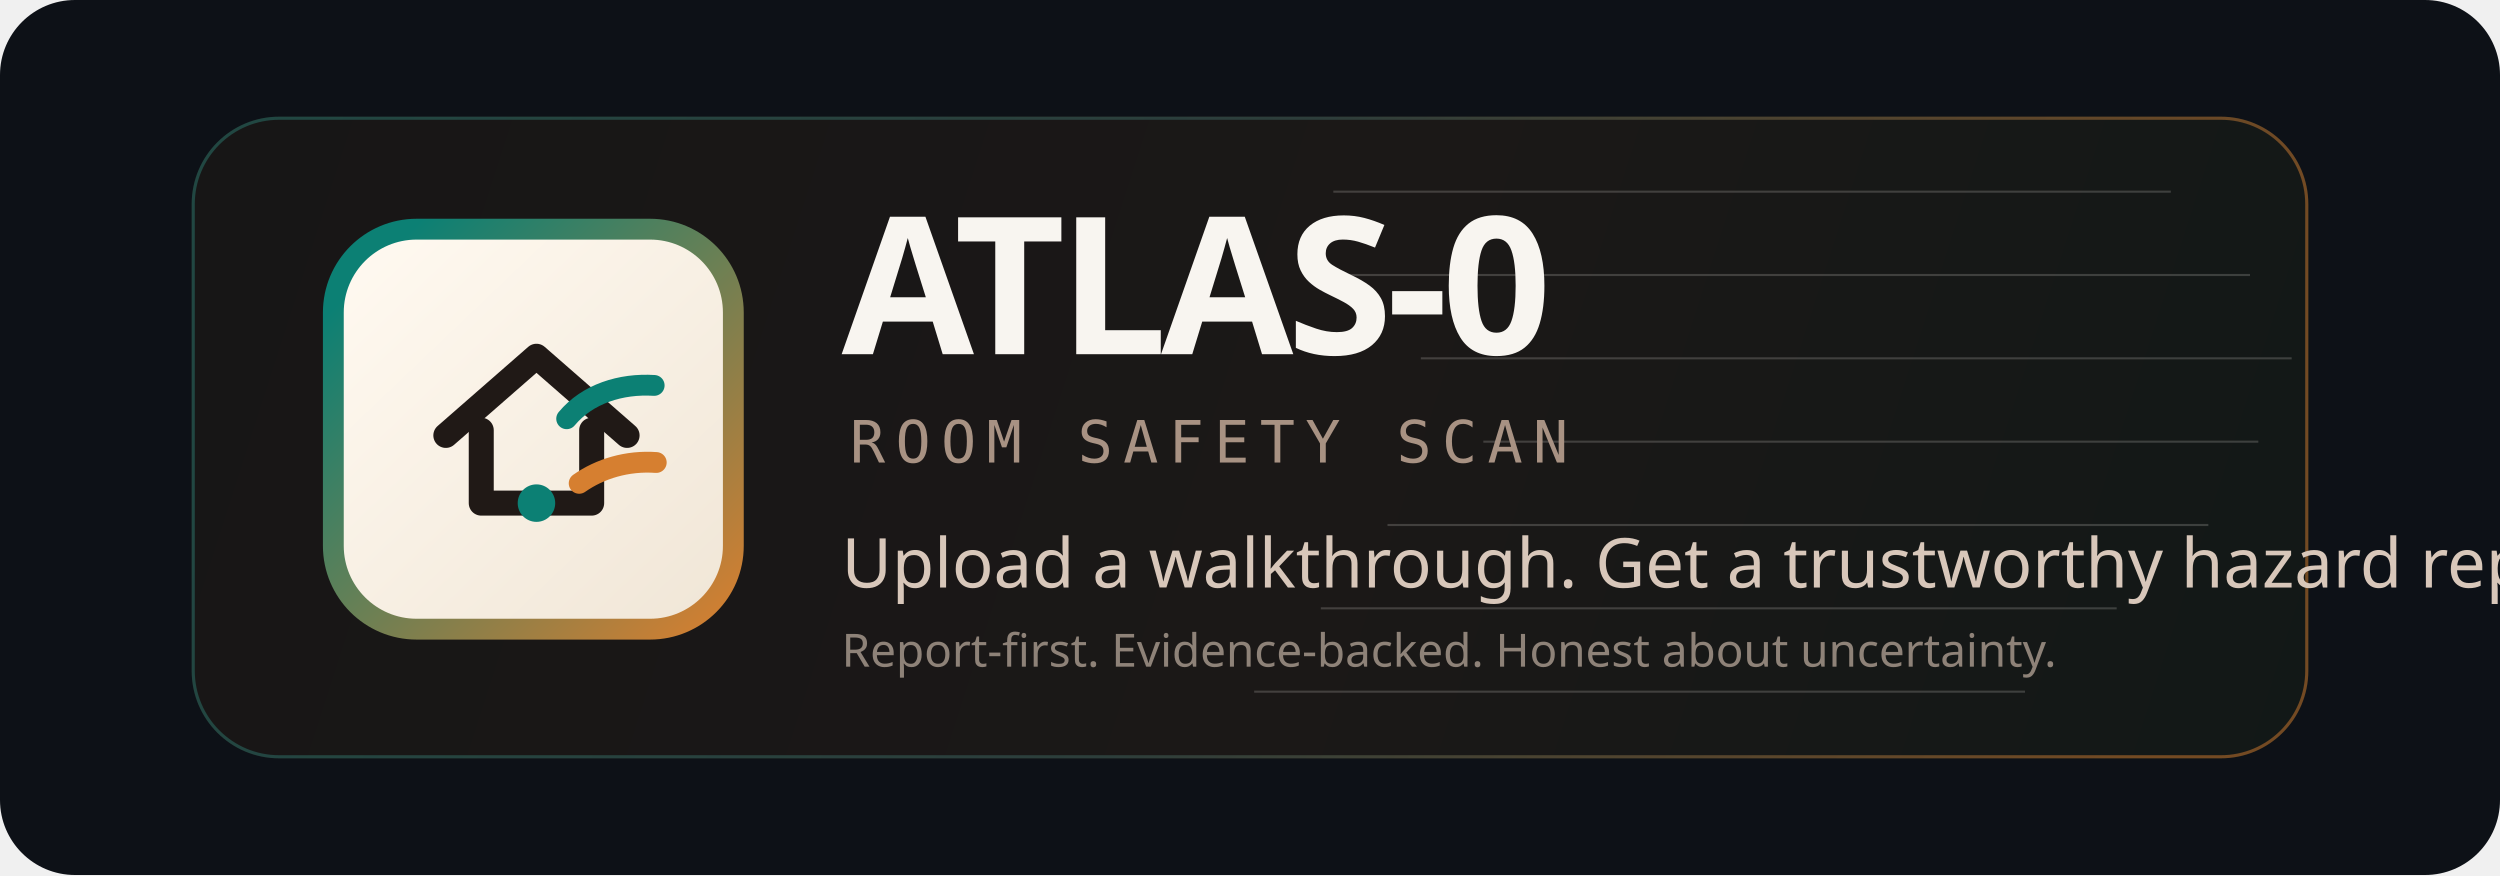
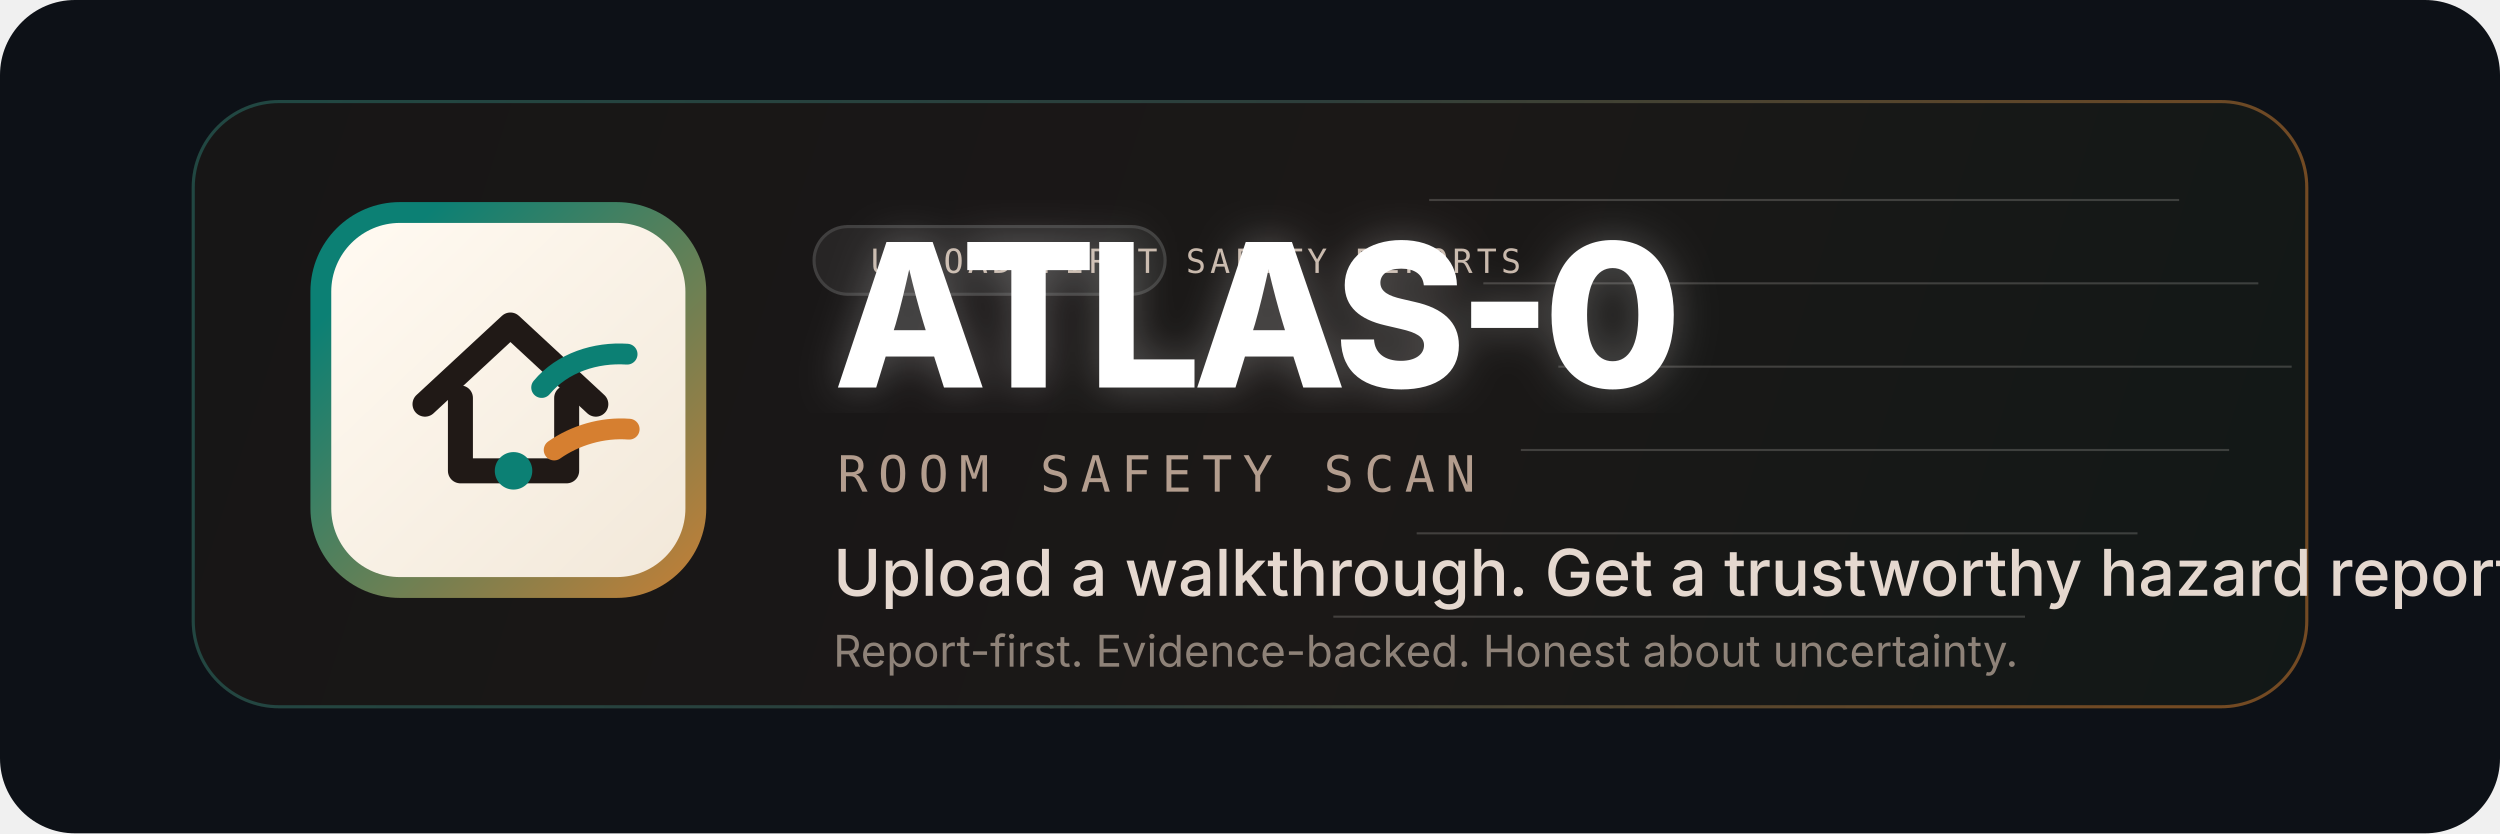
- <svg xmlns="http://www.w3.org/2000/svg" width="1200" height="420" viewBox="0 0 1200 420" fill="none" role="img" aria-labelledby="title desc">
+ <svg xmlns="http://www.w3.org/2000/svg" width="1200" height="400" viewBox="0 0 1200 400" fill="none" role="img" aria-labelledby="title desc">
  <defs>
-     <linearGradient id="heroBg" x1="96" y1="48" x2="1104" y2="372" gradientUnits="userSpaceOnUse">
+     <linearGradient id="heroBg" x1="96" y1="40" x2="1104" y2="360" gradientUnits="userSpaceOnUse">
      <stop stop-color="#171616" />
      <stop offset="0.55" stop-color="#1B1817" />
      <stop offset="1" stop-color="#121817" />
    </linearGradient>
-     <linearGradient id="heroStroke" x1="132" y1="72" x2="1026" y2="364" gradientUnits="userSpaceOnUse">
+     <linearGradient id="heroStroke" x1="132" y1="64" x2="1026" y2="352" gradientUnits="userSpaceOnUse">
      <stop stop-color="#214742" />
      <stop offset="0.5" stop-color="#2D3E3B" />
      <stop offset="1" stop-color="#734A23" />
    </linearGradient>
    <linearGradient id="accent" x1="188" y1="120" x2="360" y2="292" gradientUnits="userSpaceOnUse">
      <stop stop-color="#0C8074" />
      <stop offset="1" stop-color="#D67F30" />
    </linearGradient>
    <linearGradient id="card" x1="180" y1="112" x2="344" y2="284" gradientUnits="userSpaceOnUse">
      <stop stop-color="#FFF9F0" />
      <stop offset="1" stop-color="#F1E7D8" />
    </linearGradient>
-     <filter id="softGlow" x="130" y="74" width="940" height="272" filterUnits="userSpaceOnUse" color-interpolation-filters="sRGB">
+     <filter id="softGlow" x="130" y="60" width="940" height="272" filterUnits="userSpaceOnUse" color-interpolation-filters="sRGB">
      <feGaussianBlur stdDeviation="18" />
    </filter>
+     <filter id="titleGlow" x="372" y="96" width="456" height="102" filterUnits="userSpaceOnUse" color-interpolation-filters="sRGB">
+       <feGaussianBlur stdDeviation="10" />
+     </filter>
  </defs>
-   <rect width="1200" height="420" rx="36" fill="#0D1117" />
+   <rect width="1200" height="400" rx="36" fill="#0D1117" />
  <g filter="url(#softGlow)" opacity="0.32">
-     <ellipse cx="270" cy="112" rx="210" ry="88" fill="#0C8074" />
-     <ellipse cx="964" cy="314" rx="248" ry="104" fill="#D67F30" />
+     <ellipse cx="270" cy="104" rx="210" ry="88" fill="#0C8074" />
+     <ellipse cx="964" cy="298" rx="248" ry="104" fill="#D67F30" />
  </g>
-   <rect x="92" y="56" width="1016" height="308" rx="42" fill="url(#heroBg)" />
-   <rect x="92.75" y="56.75" width="1014.5" height="306.5" rx="41.25" stroke="url(#heroStroke)" stroke-width="1.5" />
+   <rect x="92" y="48" width="1016" height="292" rx="42" fill="url(#heroBg)" />
+   <rect x="92.75" y="48.75" width="1014.5" height="290.5" rx="41.25" stroke="url(#heroStroke)" stroke-width="1.5" />
  <g opacity="0.18">
-     <path d="M640 92H1042" stroke="#F7F4EE" stroke-width="1" />
-     <path d="M640 132H1080" stroke="#F7F4EE" stroke-width="1" />
-     <path d="M682 172H1100" stroke="#F7F4EE" stroke-width="1" />
-     <path d="M712 212H1084" stroke="#F7F4EE" stroke-width="1" />
-     <path d="M666 252H1060" stroke="#F7F4EE" stroke-width="1" />
-     <path d="M634 292H1016" stroke="#F7F4EE" stroke-width="1" />
-     <path d="M602 332H972" stroke="#F7F4EE" stroke-width="1" />
+     <path d="M686 96H1046" stroke="#F7F4EE" stroke-width="1" />
+     <path d="M712 136H1084" stroke="#F7F4EE" stroke-width="1" />
+     <path d="M748 176H1100" stroke="#F7F4EE" stroke-width="1" />
+     <path d="M730 216H1070" stroke="#F7F4EE" stroke-width="1" />
+     <path d="M680 256H1026" stroke="#F7F4EE" stroke-width="1" />
+     <path d="M640 296H972" stroke="#F7F4EE" stroke-width="1" />
  </g>
-   <rect x="160" y="110" width="192" height="192" rx="40" fill="url(#card)" />
-   <rect x="160" y="110" width="192" height="192" rx="40" stroke="url(#accent)" stroke-width="10" />
-   <path d="M214 209L257.5 171L301 209" stroke="#201916" stroke-width="12" stroke-linecap="round" stroke-linejoin="round" />
-   <path d="M231 206.5V241.5H284V206.5" stroke="#201916" stroke-width="12" stroke-linecap="round" stroke-linejoin="round" />
-   <path d="M272 201C282 189 298 184 314 185" stroke="#0C8074" stroke-width="10" stroke-linecap="round" />
-   <path d="M278 232C288 225 301 221 315 222" stroke="#D67F30" stroke-width="10" stroke-linecap="round" />
-   <circle cx="257.5" cy="241.5" r="9" fill="#0C8074" />
-   <text x="404" y="170" fill="#F8F5F0" font-family="'Space Grotesk', 'Avenir Next', 'Segoe UI', sans-serif" font-size="92" font-weight="700" letter-spacing="-3">ATLAS-0</text>
-   <text x="408" y="222" fill="#A89283" font-family="'IBM Plex Mono', 'SFMono-Regular', monospace" font-size="28" letter-spacing="5">ROOM SAFETY SCAN</text>
-   <text x="404" y="282" fill="#D8C7BA" font-family="'Space Grotesk', 'Avenir Next', 'Segoe UI', sans-serif" font-size="33" font-weight="500">Upload a walkthrough. Get a trustworthy hazard report.</text>
-   <text x="404" y="320" fill="#8E8278" font-family="'Space Grotesk', 'Avenir Next', 'Segoe UI', sans-serif" font-size="22">Report-first. Evidence-backed. Honest about uncertainty.</text>
+   <rect x="154" y="102" width="180" height="180" rx="38" fill="url(#card)" />
+   <rect x="154" y="102" width="180" height="180" rx="38" stroke="url(#accent)" stroke-width="10" />
+   <path d="M204 194L245 156L286 194" stroke="#201916" stroke-width="12" stroke-linecap="round" stroke-linejoin="round" />
+   <path d="M221 191V226H272V191" stroke="#201916" stroke-width="12" stroke-linecap="round" stroke-linejoin="round" />
+   <path d="M260 186C270 174 286 169 301 170" stroke="#0C8074" stroke-width="10" stroke-linecap="round" />
+   <path d="M266 216C276 209 289 205 302 206" stroke="#D67F30" stroke-width="10" stroke-linecap="round" />
+   <circle cx="246.5" cy="226" r="9" fill="#0C8074" />
+   <rect x="390" y="108" width="170" height="34" rx="17" fill="#FFFFFF" fill-opacity="0.06" />
+   <rect x="390.75" y="108.75" width="168.5" height="32.5" rx="16.25" stroke="#FFFFFF" stroke-opacity="0.12" stroke-width="1.5" />
+   <text x="418" y="131" fill="#C8B8AB" font-family="'IBM Plex Mono', 'SFMono-Regular', monospace" font-size="16" font-weight="500" letter-spacing="2">UPLOAD-FIRST SAFETY REPORTS</text>
+   <g filter="url(#titleGlow)" opacity="0.26">
+     <text x="400" y="186" fill="#FFFFFF" font-family="'Sora', 'Inter', 'Segoe UI Variable Display', 'Avenir Next', 'Helvetica Neue', Arial, sans-serif" font-size="96" font-weight="800" letter-spacing="-4">ATLAS-0</text>
+   </g>
+   <text x="400" y="186" fill="#FFFFFF" font-family="'Sora', 'Inter', 'Segoe UI Variable Display', 'Avenir Next', 'Helvetica Neue', Arial, sans-serif" font-size="96" font-weight="800" letter-spacing="-4">ATLAS-0</text>
+   <text x="402" y="236" fill="#B39D8E" font-family="'IBM Plex Mono', 'SFMono-Regular', monospace" font-size="24" font-weight="500" letter-spacing="5">ROOM SAFETY SCAN</text>
+   <text x="400" y="286" fill="#E5D8CF" font-family="'Inter', 'Segoe UI', 'Avenir Next', sans-serif" font-size="31" font-weight="500">Upload a walkthrough. Get a trustworthy hazard report.</text>
+   <text x="400" y="320" fill="#8E8278" font-family="'Inter', 'Segoe UI', 'Avenir Next', sans-serif" font-size="21">Report-first. Evidence-backed. Honest about uncertainty.</text>
</svg>
